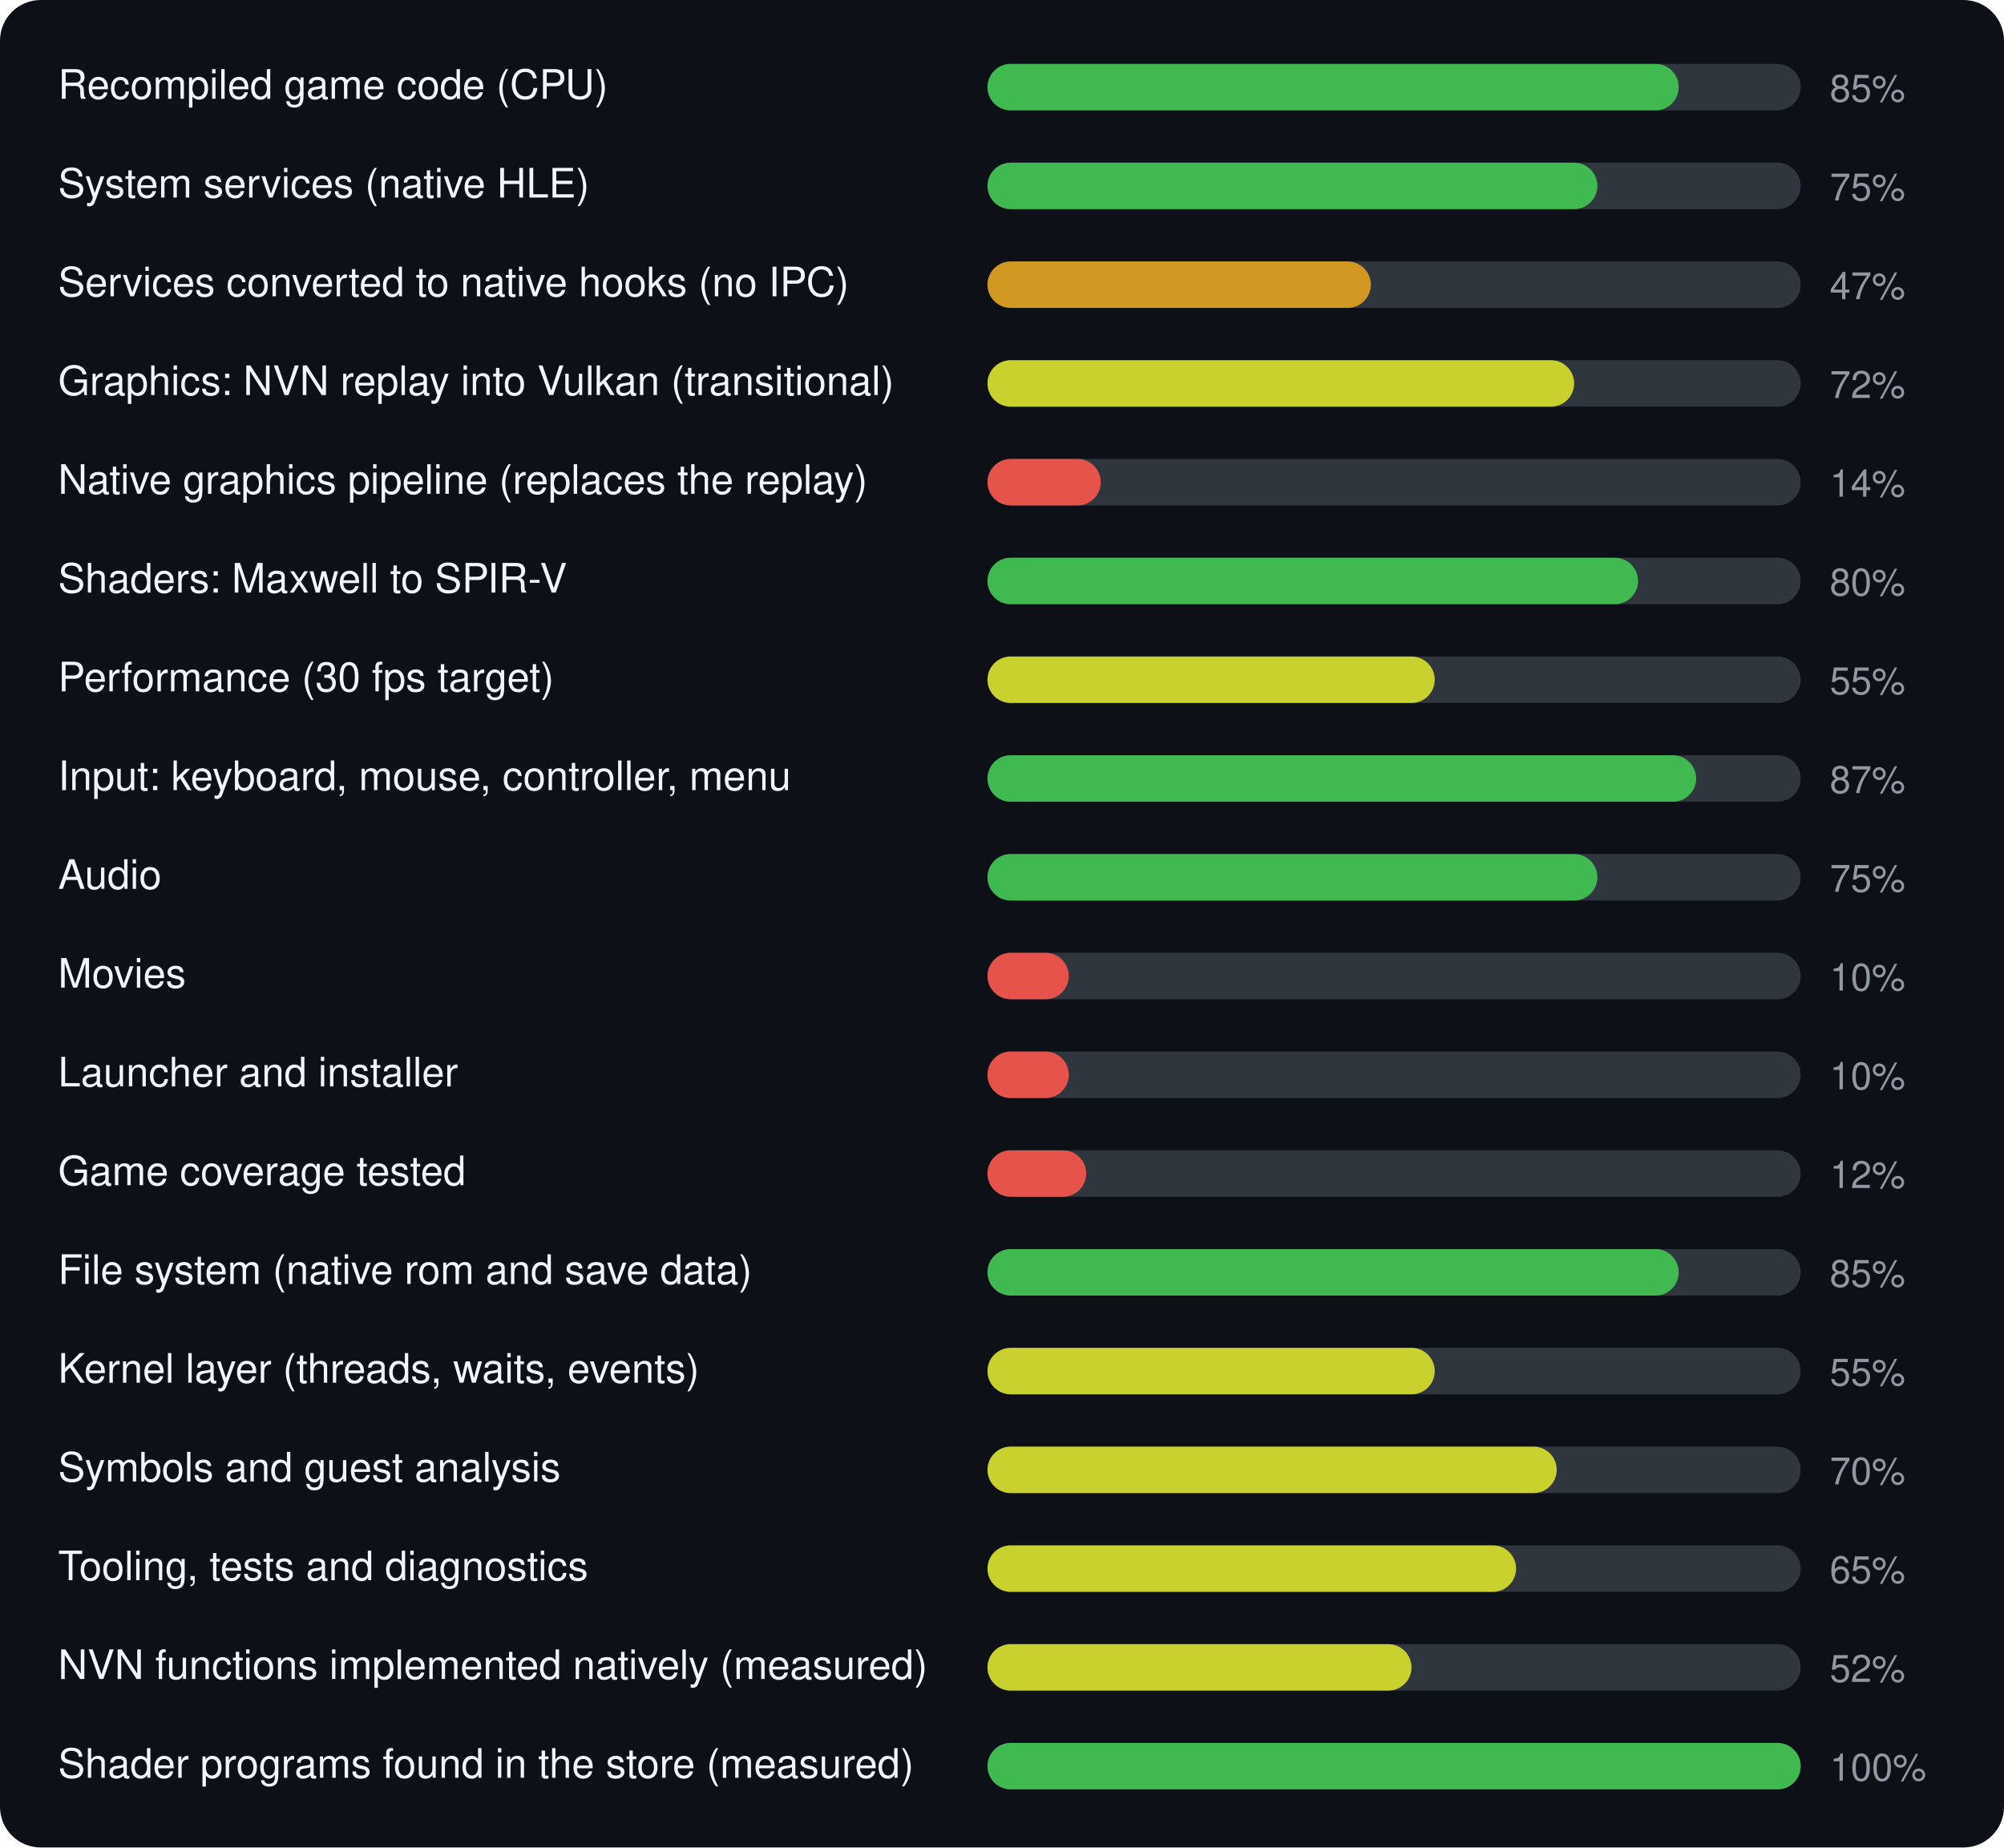
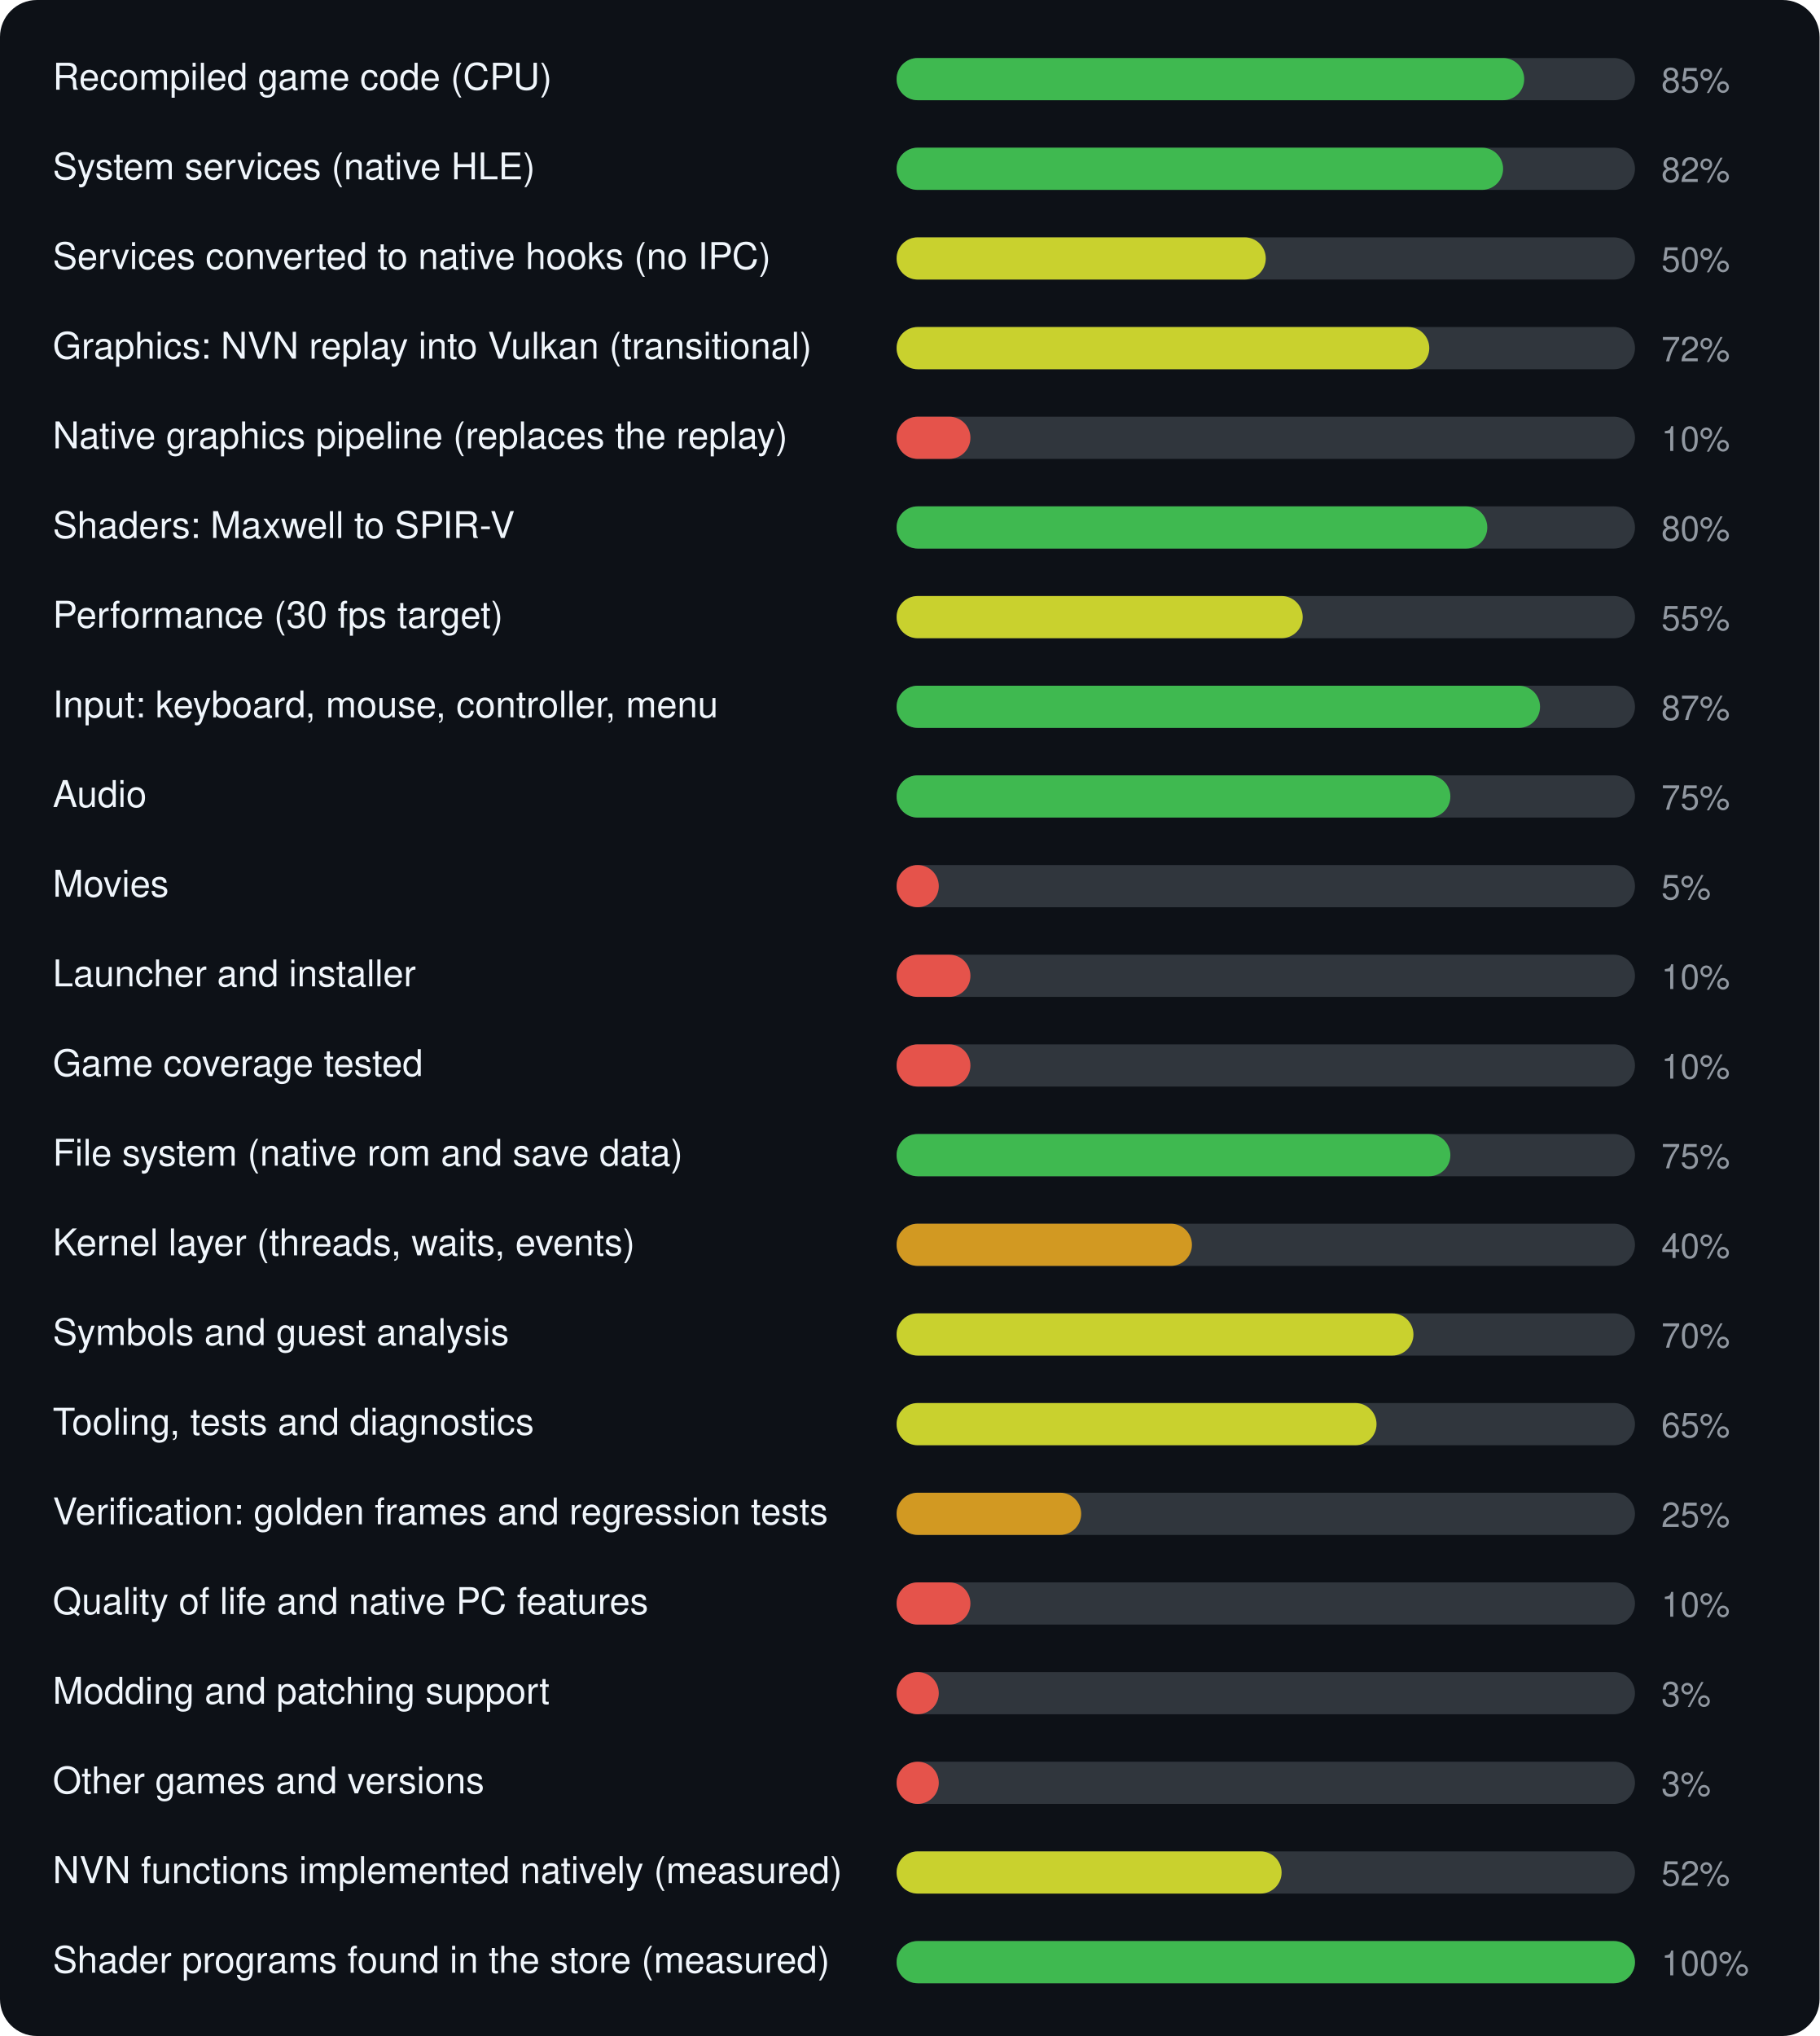
- <svg xmlns="http://www.w3.org/2000/svg" width="690" height="636" viewBox="0 0 690 636" role="img" aria-label="Progress by area">
+ <svg xmlns="http://www.w3.org/2000/svg" width="690" height="772" viewBox="0 0 690 772" role="img" aria-label="Progress by area">
  <style>.t{fill:#f0f6fc;font-family:Segoe UI,Helvetica,Arial,sans-serif}.m{fill:#9198a1;font-family:Segoe UI,Helvetica,Arial,sans-serif}</style>
-   <rect width="690" height="636" rx="14" fill="#0d1117" />
+   <rect width="690" height="772" rx="14" fill="#0d1117" />
  <text class="t" x="20" y="34" font-size="14">Recompiled game code (CPU)</text>
  <rect x="340" y="22" width="280" height="16" rx="8" fill="#30363d" />
  <rect x="340" y="22" width="238" height="16" rx="8" fill="#3fb950" />
  <text class="m" x="630" y="35" font-size="13">85%</text>
  <text class="t" x="20" y="68" font-size="14">System services (native HLE)</text>
  <rect x="340" y="56" width="280" height="16" rx="8" fill="#30363d" />
-   <rect x="340" y="56" width="210" height="16" rx="8" fill="#3fb950" />
-   <text class="m" x="630" y="69" font-size="13">75%</text>
+   <rect x="340" y="56" width="230" height="16" rx="8" fill="#3fb950" />
+   <text class="m" x="630" y="69" font-size="13">82%</text>
  <text class="t" x="20" y="102" font-size="14">Services converted to native hooks (no IPC)</text>
  <rect x="340" y="90" width="280" height="16" rx="8" fill="#30363d" />
-   <rect x="340" y="90" width="132" height="16" rx="8" fill="#d29922" />
-   <text class="m" x="630" y="103" font-size="13">47%</text>
+   <rect x="340" y="90" width="140" height="16" rx="8" fill="#c9d12e" />
+   <text class="m" x="630" y="103" font-size="13">50%</text>
  <text class="t" x="20" y="136" font-size="14">Graphics: NVN replay into Vulkan (transitional)</text>
  <rect x="340" y="124" width="280" height="16" rx="8" fill="#30363d" />
  <rect x="340" y="124" width="202" height="16" rx="8" fill="#c9d12e" />
  <text class="m" x="630" y="137" font-size="13">72%</text>
  <text class="t" x="20" y="170" font-size="14">Native graphics pipeline (replaces the replay)</text>
  <rect x="340" y="158" width="280" height="16" rx="8" fill="#30363d" />
-   <rect x="340" y="158" width="39" height="16" rx="8" fill="#e5534b" />
-   <text class="m" x="630" y="171" font-size="13">14%</text>
+   <rect x="340" y="158" width="28" height="16" rx="8" fill="#e5534b" />
+   <text class="m" x="630" y="171" font-size="13">10%</text>
  <text class="t" x="20" y="204" font-size="14">Shaders: Maxwell to SPIR-V</text>
  <rect x="340" y="192" width="280" height="16" rx="8" fill="#30363d" />
  <rect x="340" y="192" width="224" height="16" rx="8" fill="#3fb950" />
  <text class="m" x="630" y="205" font-size="13">80%</text>
  <text class="t" x="20" y="238" font-size="14">Performance (30 fps target)</text>
  <rect x="340" y="226" width="280" height="16" rx="8" fill="#30363d" />
  <rect x="340" y="226" width="154" height="16" rx="8" fill="#c9d12e" />
  <text class="m" x="630" y="239" font-size="13">55%</text>
  <text class="t" x="20" y="272" font-size="14">Input: keyboard, mouse, controller, menu</text>
  <rect x="340" y="260" width="280" height="16" rx="8" fill="#30363d" />
  <rect x="340" y="260" width="244" height="16" rx="8" fill="#3fb950" />
  <text class="m" x="630" y="273" font-size="13">87%</text>
  <text class="t" x="20" y="306" font-size="14">Audio</text>
  <rect x="340" y="294" width="280" height="16" rx="8" fill="#30363d" />
  <rect x="340" y="294" width="210" height="16" rx="8" fill="#3fb950" />
  <text class="m" x="630" y="307" font-size="13">75%</text>
  <text class="t" x="20" y="340" font-size="14">Movies</text>
  <rect x="340" y="328" width="280" height="16" rx="8" fill="#30363d" />
-   <rect x="340" y="328" width="28" height="16" rx="8" fill="#e5534b" />
-   <text class="m" x="630" y="341" font-size="13">10%</text>
+   <rect x="340" y="328" width="16" height="16" rx="8" fill="#e5534b" />
+   <text class="m" x="630" y="341" font-size="13">5%</text>
  <text class="t" x="20" y="374" font-size="14">Launcher and installer</text>
  <rect x="340" y="362" width="280" height="16" rx="8" fill="#30363d" />
  <rect x="340" y="362" width="28" height="16" rx="8" fill="#e5534b" />
  <text class="m" x="630" y="375" font-size="13">10%</text>
  <text class="t" x="20" y="408" font-size="14">Game coverage tested</text>
  <rect x="340" y="396" width="280" height="16" rx="8" fill="#30363d" />
-   <rect x="340" y="396" width="34" height="16" rx="8" fill="#e5534b" />
-   <text class="m" x="630" y="409" font-size="13">12%</text>
+   <rect x="340" y="396" width="28" height="16" rx="8" fill="#e5534b" />
+   <text class="m" x="630" y="409" font-size="13">10%</text>
  <text class="t" x="20" y="442" font-size="14">File system (native rom and save data)</text>
  <rect x="340" y="430" width="280" height="16" rx="8" fill="#30363d" />
-   <rect x="340" y="430" width="238" height="16" rx="8" fill="#3fb950" />
-   <text class="m" x="630" y="443" font-size="13">85%</text>
+   <rect x="340" y="430" width="210" height="16" rx="8" fill="#3fb950" />
+   <text class="m" x="630" y="443" font-size="13">75%</text>
  <text class="t" x="20" y="476" font-size="14">Kernel layer (threads, waits, events)</text>
  <rect x="340" y="464" width="280" height="16" rx="8" fill="#30363d" />
-   <rect x="340" y="464" width="154" height="16" rx="8" fill="#c9d12e" />
-   <text class="m" x="630" y="477" font-size="13">55%</text>
+   <rect x="340" y="464" width="112" height="16" rx="8" fill="#d29922" />
+   <text class="m" x="630" y="477" font-size="13">40%</text>
  <text class="t" x="20" y="510" font-size="14">Symbols and guest analysis</text>
  <rect x="340" y="498" width="280" height="16" rx="8" fill="#30363d" />
  <rect x="340" y="498" width="196" height="16" rx="8" fill="#c9d12e" />
  <text class="m" x="630" y="511" font-size="13">70%</text>
  <text class="t" x="20" y="544" font-size="14">Tooling, tests and diagnostics</text>
  <rect x="340" y="532" width="280" height="16" rx="8" fill="#30363d" />
  <rect x="340" y="532" width="182" height="16" rx="8" fill="#c9d12e" />
  <text class="m" x="630" y="545" font-size="13">65%</text>
-   <text class="t" x="20" y="578" font-size="14">NVN functions implemented natively (measured)</text>
+   <text class="t" x="20" y="578" font-size="14">Verification: golden frames and regression tests</text>
  <rect x="340" y="566" width="280" height="16" rx="8" fill="#30363d" />
-   <rect x="340" y="566" width="146" height="16" rx="8" fill="#c9d12e" />
-   <text class="m" x="630" y="579" font-size="13">52%</text>
-   <text class="t" x="20" y="612" font-size="14">Shader programs found in the store (measured)</text>
+   <rect x="340" y="566" width="70" height="16" rx="8" fill="#d29922" />
+   <text class="m" x="630" y="579" font-size="13">25%</text>
+   <text class="t" x="20" y="612" font-size="14">Quality of life and native PC features</text>
  <rect x="340" y="600" width="280" height="16" rx="8" fill="#30363d" />
-   <rect x="340" y="600" width="280" height="16" rx="8" fill="#3fb950" />
-   <text class="m" x="630" y="613" font-size="13">100%</text>
+   <rect x="340" y="600" width="28" height="16" rx="8" fill="#e5534b" />
+   <text class="m" x="630" y="613" font-size="13">10%</text>
+   <text class="t" x="20" y="646" font-size="14">Modding and patching support</text>
+   <rect x="340" y="634" width="280" height="16" rx="8" fill="#30363d" />
+   <rect x="340" y="634" width="16" height="16" rx="8" fill="#e5534b" />
+   <text class="m" x="630" y="647" font-size="13">3%</text>
+   <text class="t" x="20" y="680" font-size="14">Other games and versions</text>
+   <rect x="340" y="668" width="280" height="16" rx="8" fill="#30363d" />
+   <rect x="340" y="668" width="16" height="16" rx="8" fill="#e5534b" />
+   <text class="m" x="630" y="681" font-size="13">3%</text>
+   <text class="t" x="20" y="714" font-size="14">NVN functions implemented natively (measured)</text>
+   <rect x="340" y="702" width="280" height="16" rx="8" fill="#30363d" />
+   <rect x="340" y="702" width="146" height="16" rx="8" fill="#c9d12e" />
+   <text class="m" x="630" y="715" font-size="13">52%</text>
+   <text class="t" x="20" y="748" font-size="14">Shader programs found in the store (measured)</text>
+   <rect x="340" y="736" width="280" height="16" rx="8" fill="#30363d" />
+   <rect x="340" y="736" width="280" height="16" rx="8" fill="#3fb950" />
+   <text class="m" x="630" y="749" font-size="13">100%</text>
</svg>
